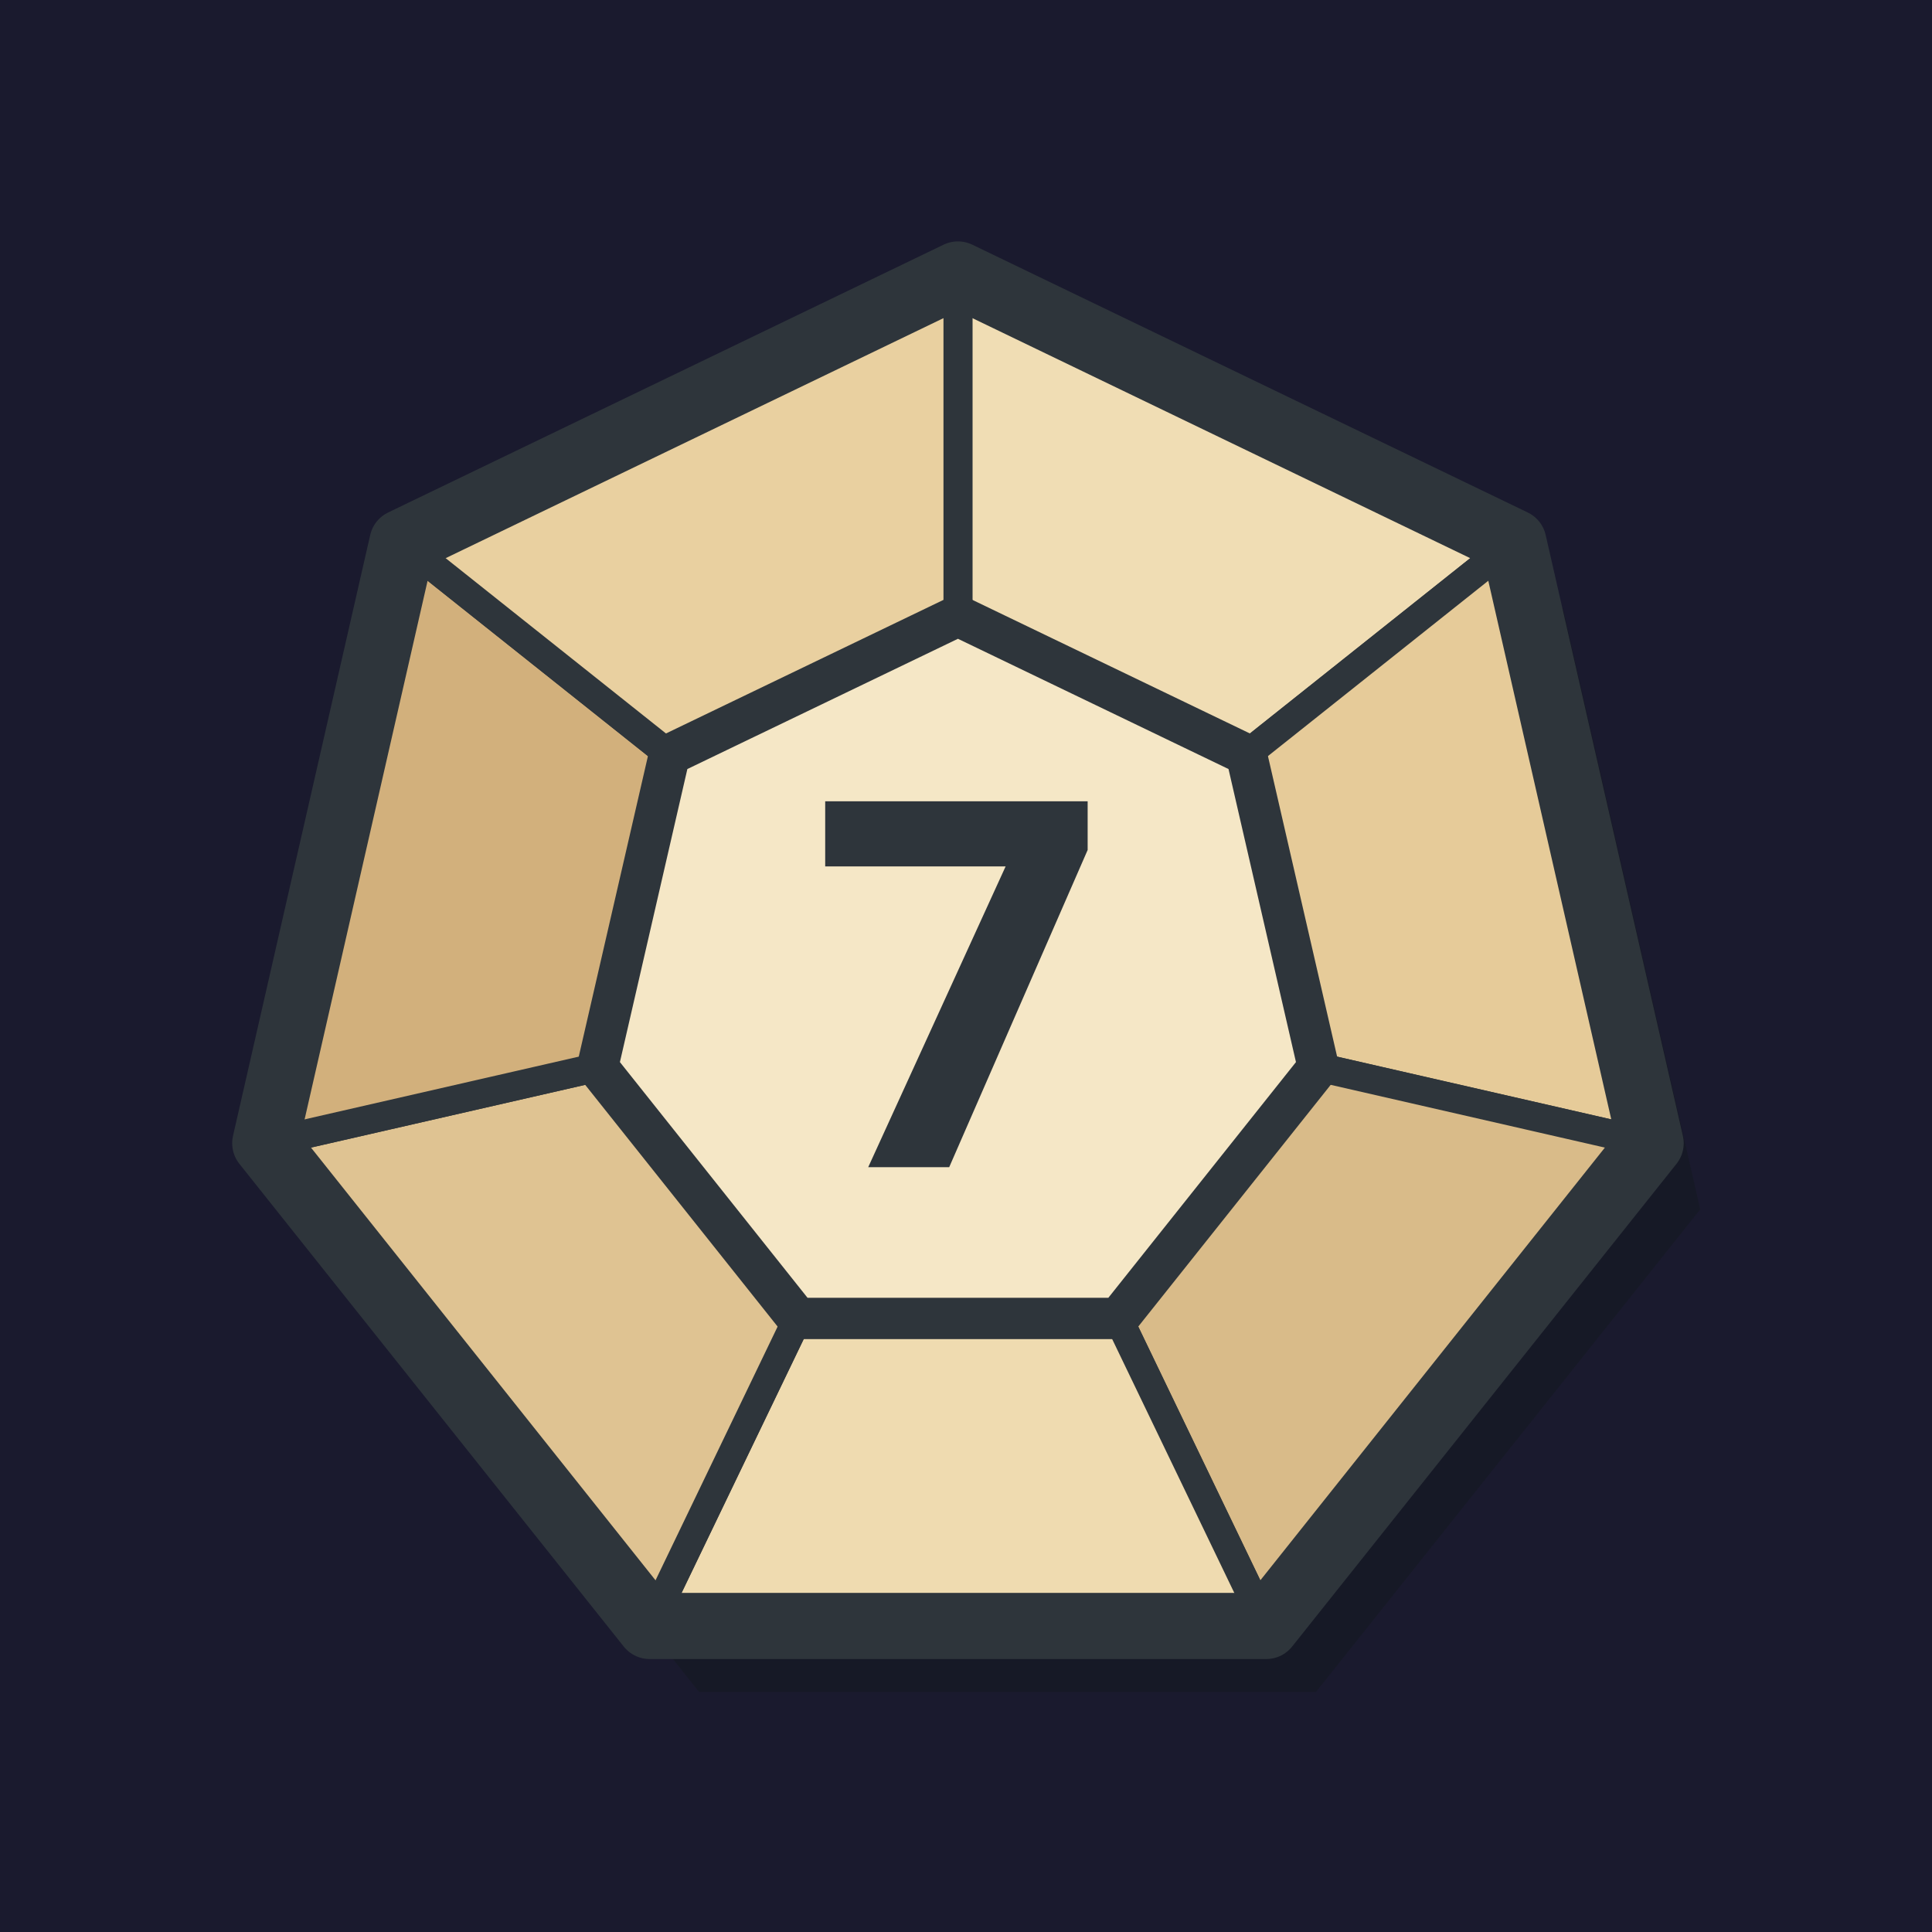
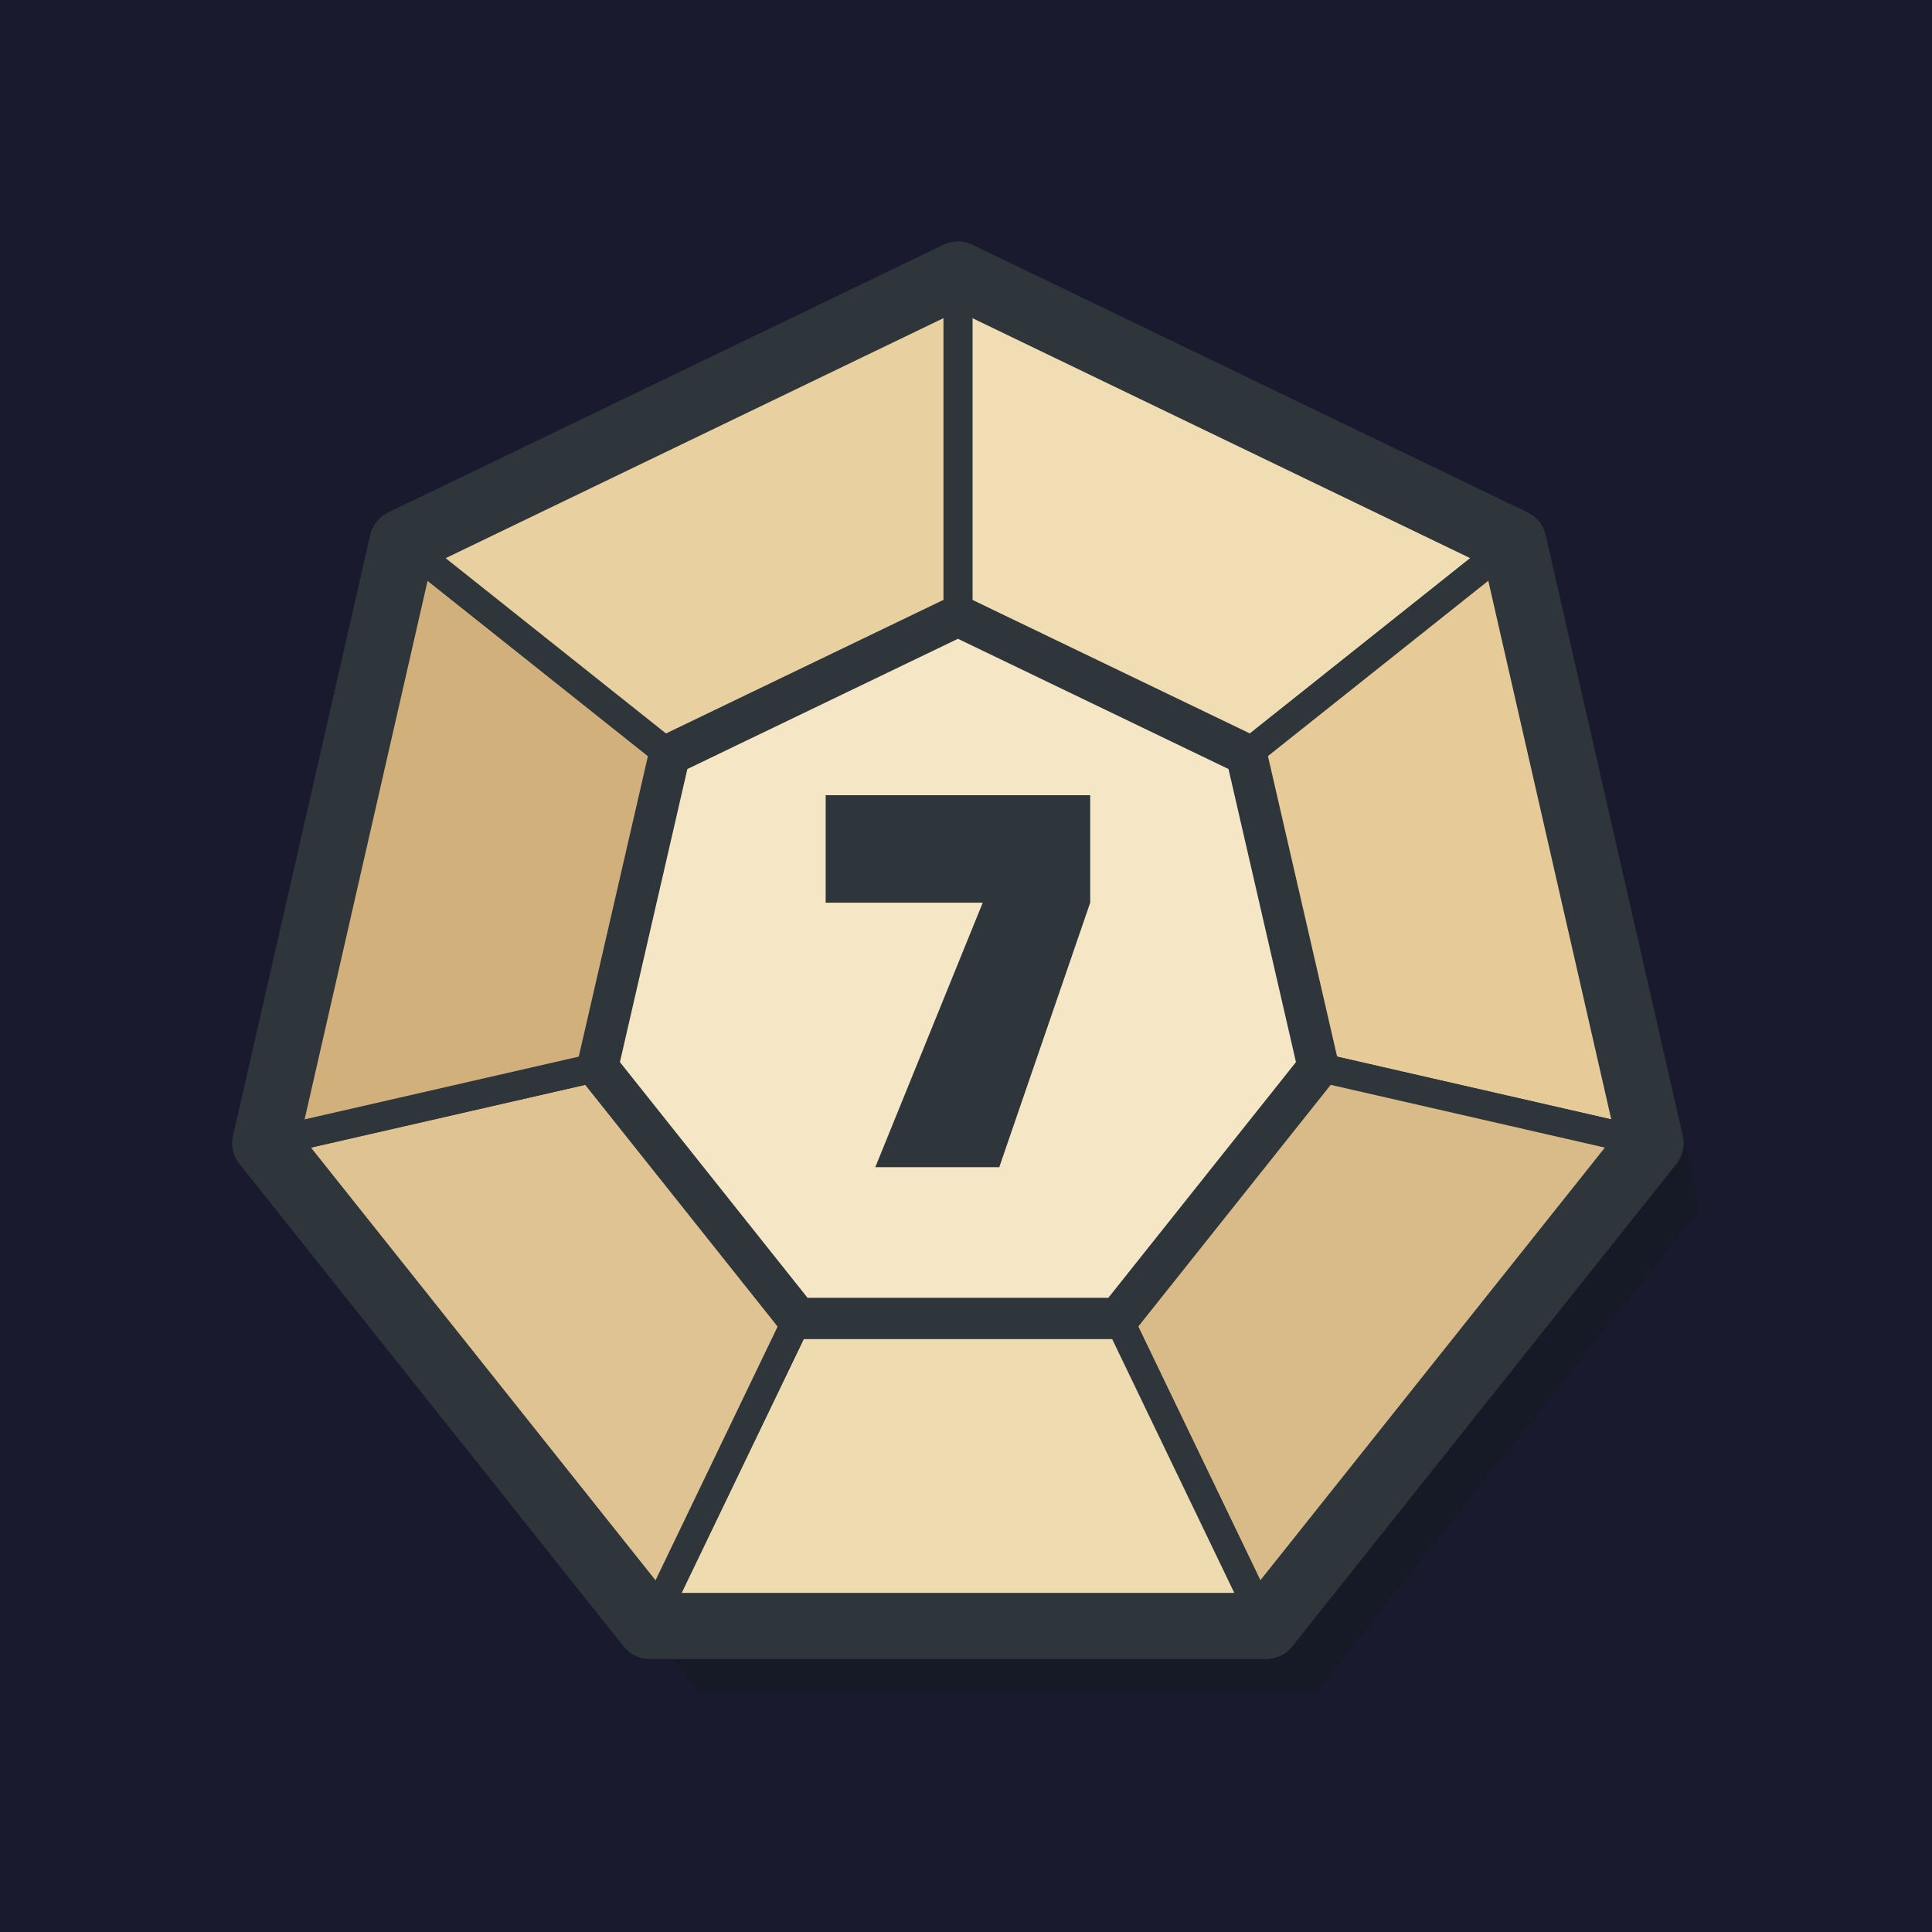
<svg xmlns="http://www.w3.org/2000/svg" width="192" height="192" viewBox="0 0 192 192">
  <rect width="192" height="192" fill="#1a1a2e" />
  <svg x="23" y="23" width="146" height="146" viewBox="112.11 109.77 177.73 175.78" preserveAspectRatio="xMidYMid meet">
    <g id="b-die">
      <g transform="translate(6,8)" opacity="0.45">
        <path d="M200,114 L267.2,146.4 L283.8,219.1 L237.3,277.5 L162.7,277.5 L116.2,219.1 L132.8,146.4 Z" fill="#12181C" />
      </g>
      <g stroke="#2E353B" stroke-width="3.5" stroke-linejoin="round">
        <path d="M200.0,114.0 L267.2,146.4 L234.9,172.1 L200.0,155.3 Z" fill="#F0DDB4" />
        <path d="M267.2,146.4 L283.8,219.1 L243.6,209.9 L234.9,172.1 Z" fill="#E6CB99" />
        <path d="M283.8,219.1 L237.3,277.5 L219.4,240.3 L243.6,209.9 Z" fill="#D9BB89" />
        <path d="M237.3,277.5 L162.7,277.5 L180.6,240.3 L219.4,240.3 Z" fill="#EFDBB0" />
        <path d="M162.7,277.5 L116.2,219.1 L156.4,209.9 L180.6,240.3 Z" fill="#DFC392" />
        <path d="M116.2,219.1 L132.8,146.4 L165.1,172.1 L156.4,209.9 Z" fill="#D2B07C" />
        <path d="M132.8,146.4 L200.0,114.0 L200.0,155.3 L165.1,172.1 Z" fill="#E9D0A0" />
      </g>
      <path d="M200.0,155.3 L234.9,172.1 L243.6,209.9 L219.4,240.3 L180.6,240.3 L156.4,209.9 L165.1,172.1 Z" fill="#F5E7C6" stroke="#2E353B" stroke-width="5" stroke-linejoin="round" />
      <path d="M200,114 L267.2,146.4 L283.8,219.1 L237.3,277.5 L162.7,277.5 L116.2,219.1 L132.8,146.4 Z" fill="none" stroke="#2E353B" stroke-width="8" stroke-linejoin="round" />
-       <text x="200" y="222" text-anchor="middle" font-family="Archivo, sans-serif" font-weight="900" font-size="62" fill="#2E353B">7</text>
+       <path id="b-pip" fill="#2E353B" d="M184,177 H216 V190 L205,222 H190 L203,190 H184 Z" />
    </g>
  </svg>
</svg>
